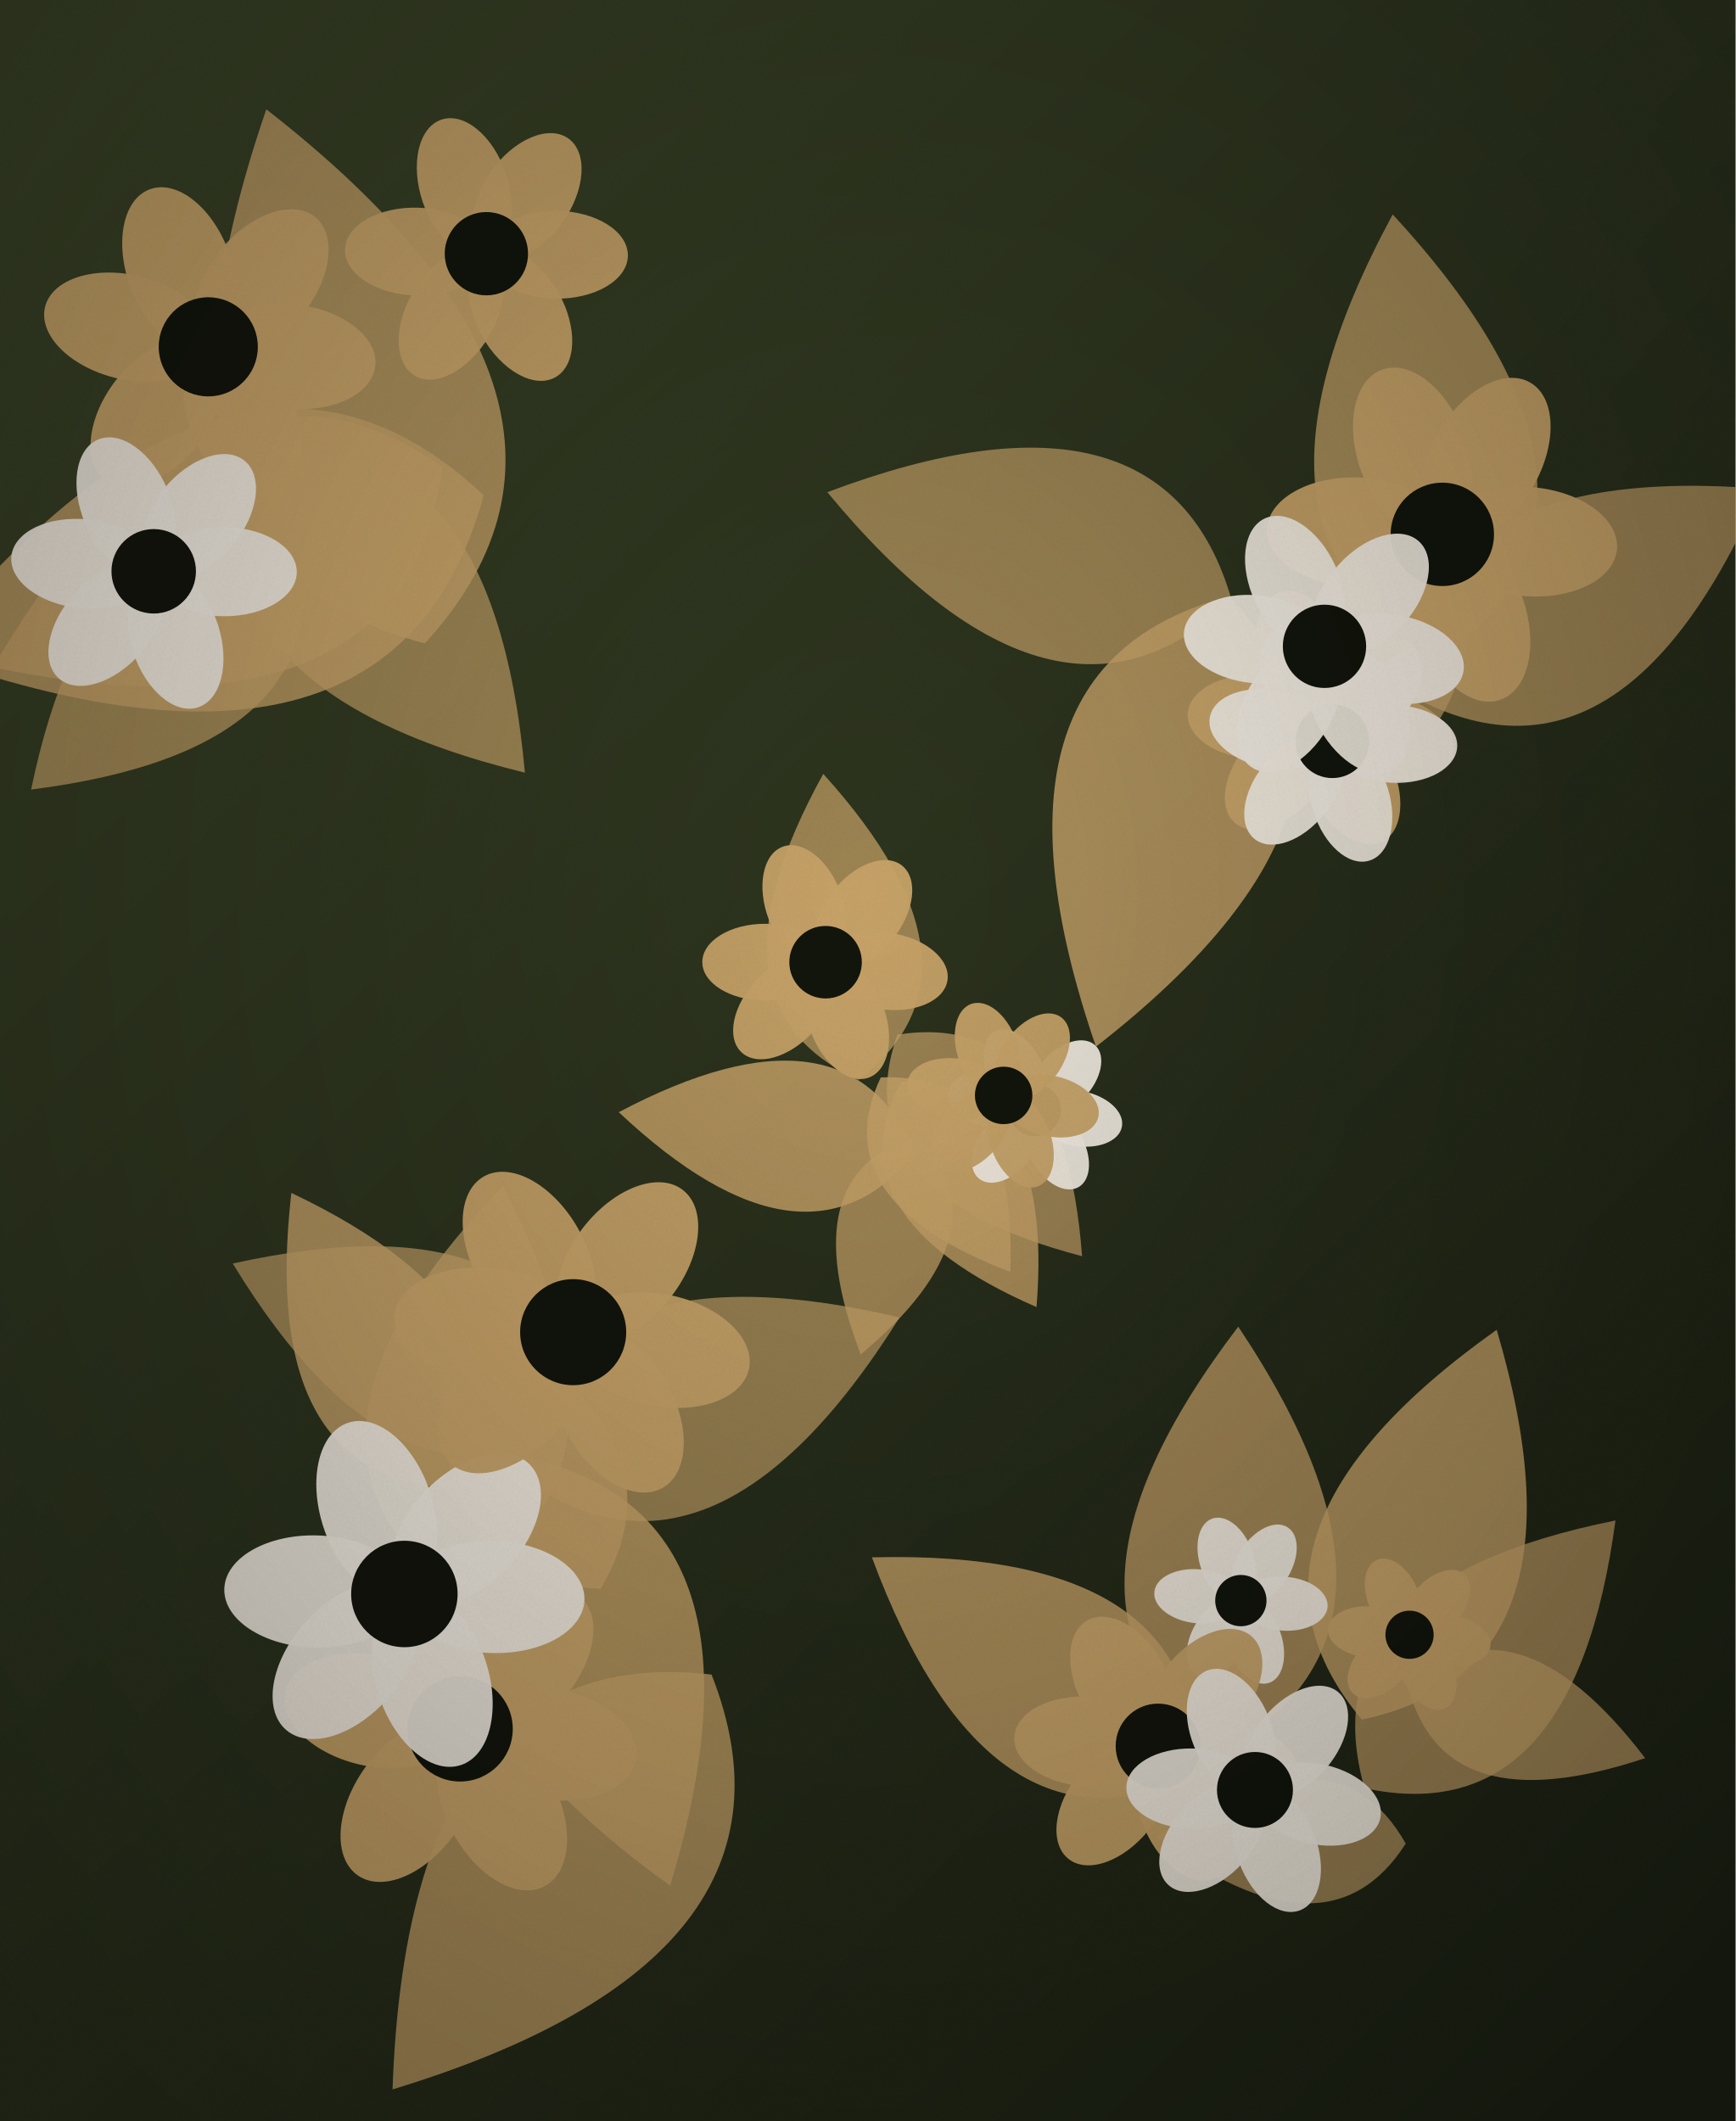
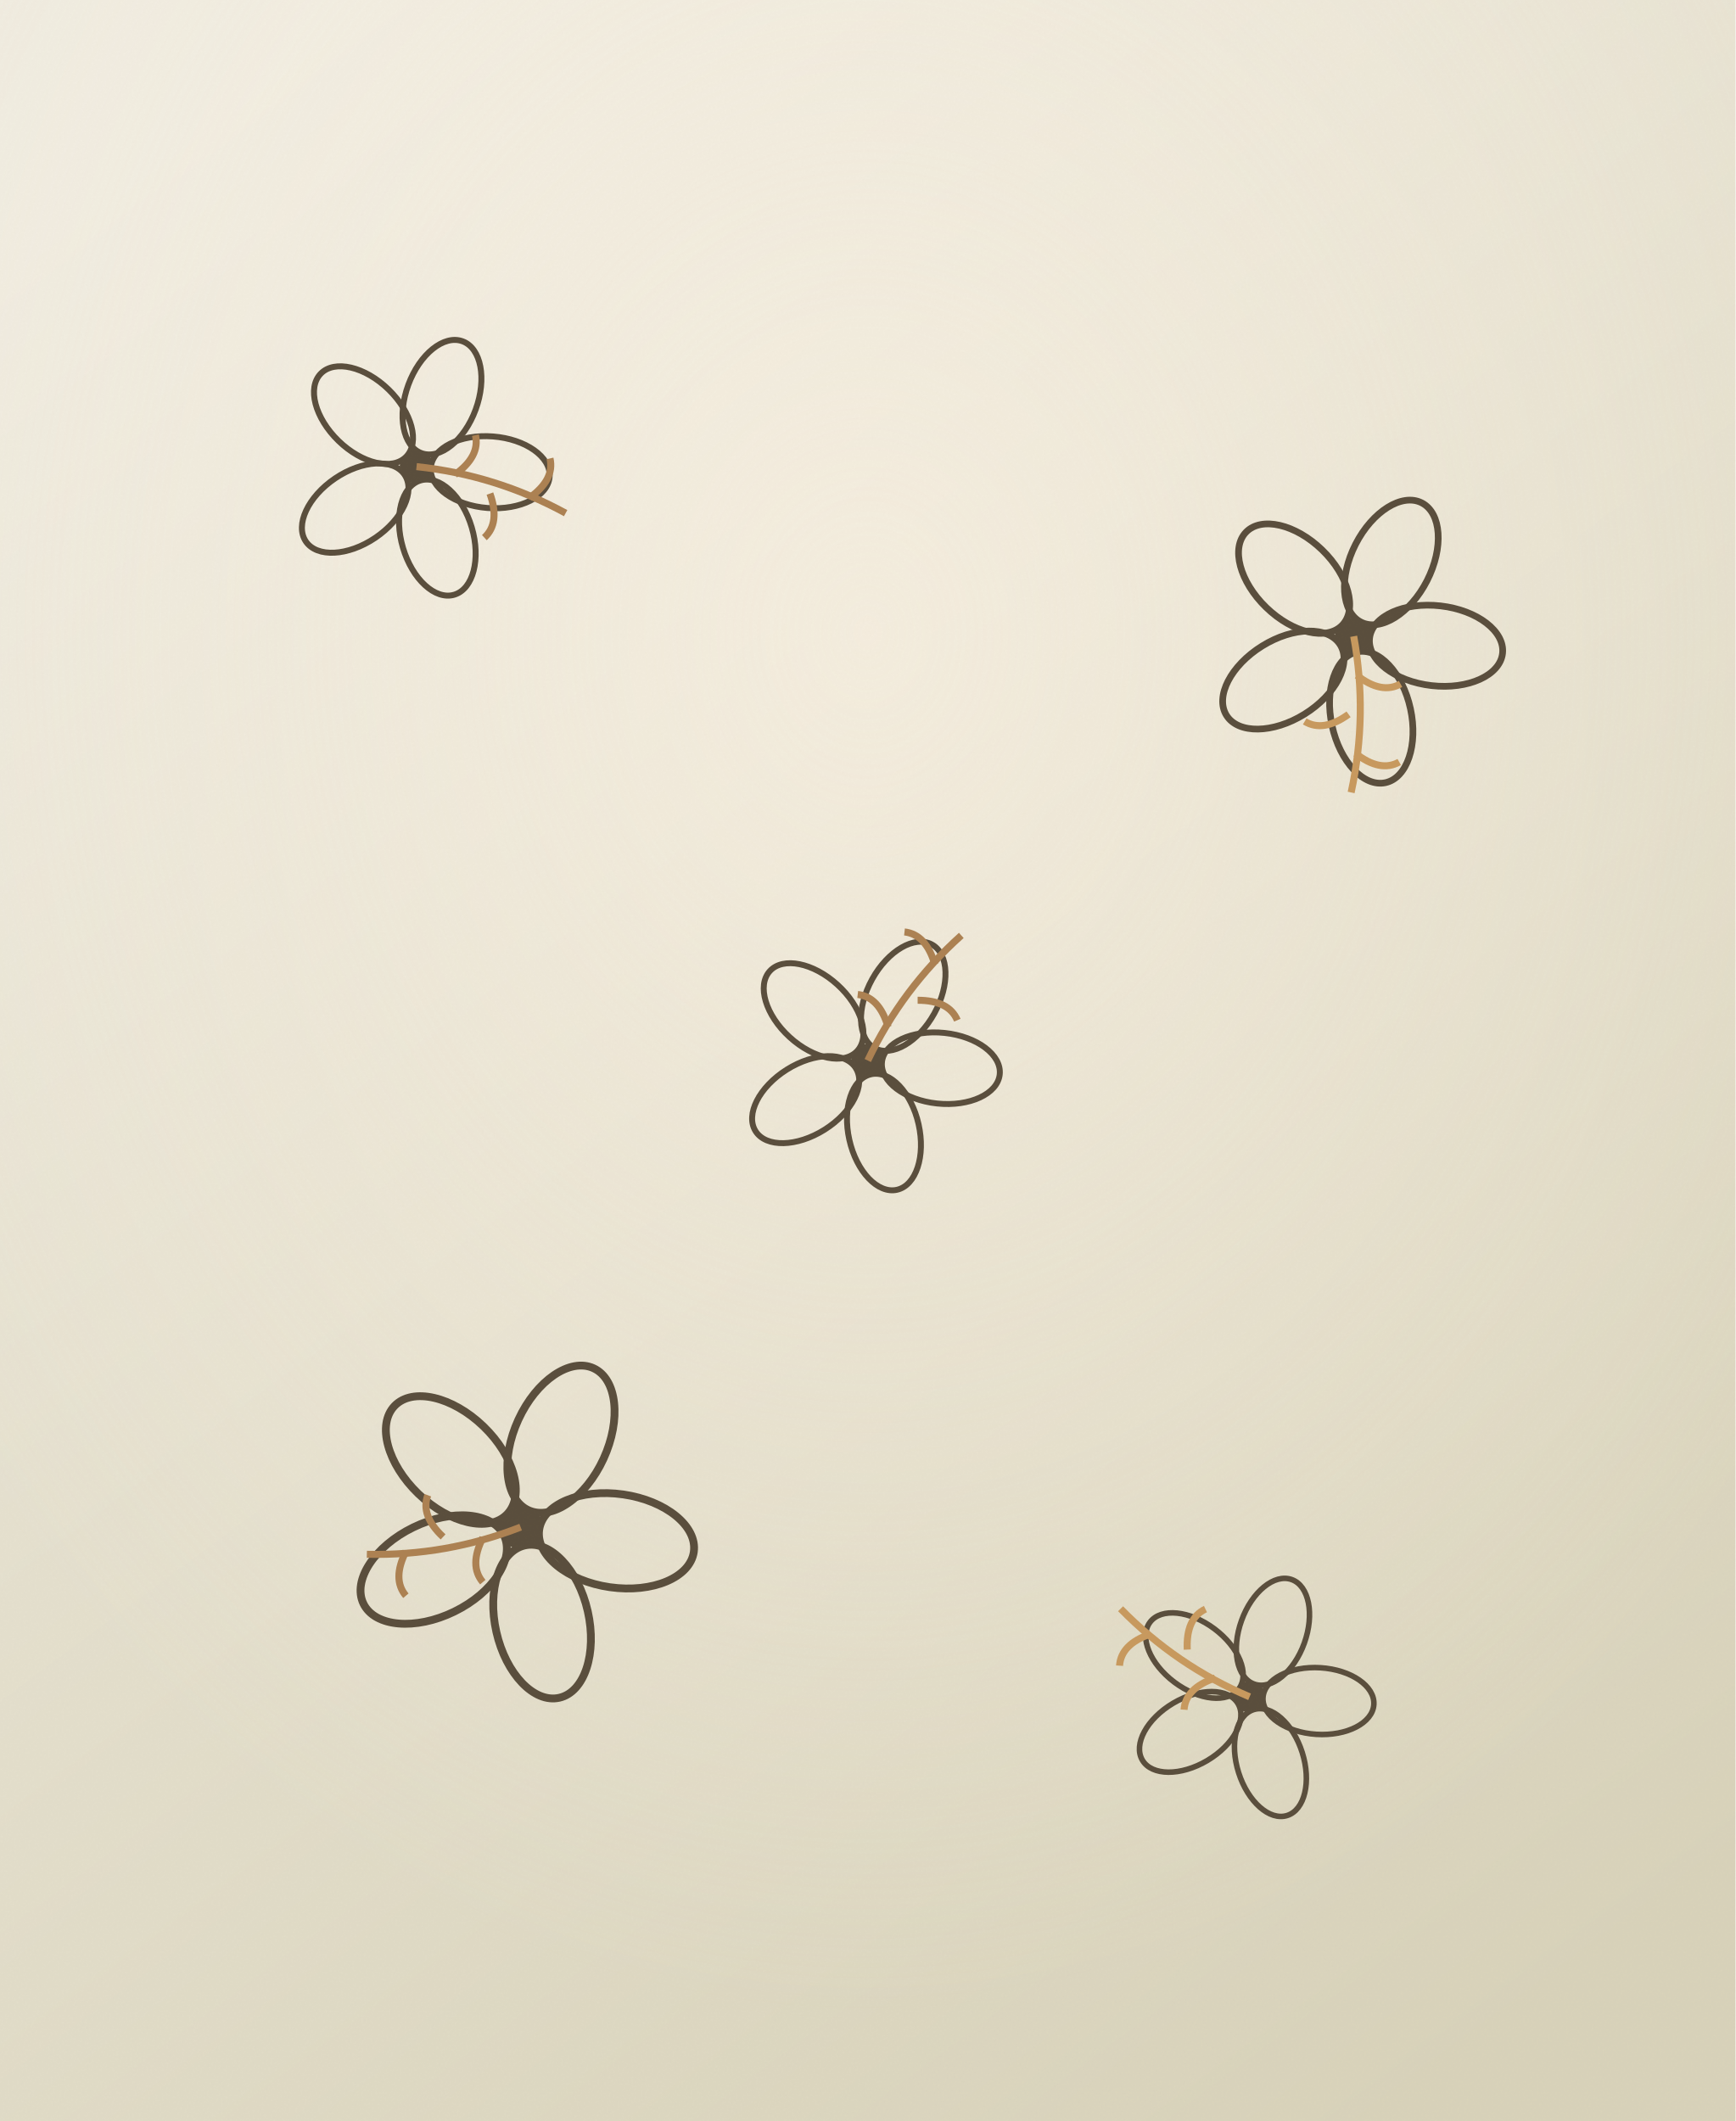
<svg xmlns="http://www.w3.org/2000/svg" width="900" height="1100" viewBox="0 0 900 1100" role="img">
  <defs>
-     <linearGradient id="g2" x1="0.1" y1="0" x2="0.9" y2="1">
-       <stop offset="0%" stop-color="#3a4326" />
-       <stop offset="100%" stop-color="#1c2113" />
+     <linearGradient id="g2" x1="0.2" y1="0" x2="0.8" y2="1">
+       <stop offset="0%" stop-color="#f0ece0" />
+       <stop offset="100%" stop-color="#d9d3ba" />
    </linearGradient>
-     <radialGradient id="v2" cx="50%" cy="42%" r="72%">
-       <stop offset="0%" stop-color="#000000" stop-opacity="0" />
-       <stop offset="100%" stop-color="#000000" stop-opacity="0.3" />
+     <radialGradient id="glow2" cx="50%" cy="30%" r="65%">
+       <stop offset="0%" stop-color="#fff6e8" stop-opacity="0.55" />
+       <stop offset="100%" stop-color="#fff6e8" stop-opacity="0" />
    </radialGradient>
    <filter id="n2">
-       <feTurbulence type="fractalNoise" baseFrequency="0.8" numOctaves="2" stitchTiles="stitch" result="noise" />
-       <feColorMatrix in="noise" type="matrix" values="0 0 0 0 0  0 0 0 0 0  0 0 0 0 0  0 0 0 0.06 0" />
+       <feTurbulence type="fractalNoise" baseFrequency="0.85" numOctaves="2" stitchTiles="stitch" result="noise" />
+       <feColorMatrix in="noise" type="matrix" values="0 0 0 0 0  0 0 0 0 0  0 0 0 0 0  0 0 0 0.035 0" />
    </filter>
  </defs>
  <rect width="900" height="1100" fill="url(#g2)" />
-   <path d="M 155.201 280.917 Q 212.018 186.223 344.589 280.917 Q 212.018 375.611 155.201 280.917 Z" fill="#c9a469" opacity="0.729" transform="rotate(137.2469 155.2014 280.9166)" />
-   <path d="M 229.439 242.151 Q 306.007 114.538 484.666 242.151 Q 306.007 369.765 229.439 242.151 Z" fill="#c9a469" opacity="0.755" transform="rotate(155.9583 229.4387 242.1511)" />
-   <path d="M 220.329 333.672 Q 307.003 189.214 509.244 333.672 Q 307.003 478.129 220.329 333.672 Z" fill="#c9a469" opacity="0.807" transform="rotate(253.466 220.3287 333.6717)" />
-   <path d="M 250.838 256.845 Q 341.516 105.716 553.097 256.845 Q 341.516 407.975 250.838 256.845 Z" fill="#c9a469" opacity="0.812" transform="rotate(164.2145 250.8382 256.8451)" />
-   <path d="M 131.134 236.638 Q 196.053 128.44 347.53 236.638 Q 196.053 344.836 131.134 236.638 Z" fill="#c9a469" opacity="0.711" transform="rotate(49.31481 131.1338 236.6379)" />
-   <g>
-     <ellipse cx="150.6" cy="184.8" rx="44.3" ry="27.1" fill="#c9a469" opacity="0.96" transform="rotate(6.657798 150.6 184.8)" />
-     <ellipse cx="126.3" cy="218.6" rx="44.3" ry="27.1" fill="#c9a469" opacity="0.96" transform="rotate(64.78853 126.3 218.6)" />
-     <ellipse cx="81.6" cy="213.7" rx="44.3" ry="27.1" fill="#c9a469" opacity="0.96" transform="rotate(127.9555 81.6 213.7)" />
-     <ellipse cx="66.4" cy="169.7" rx="44.3" ry="27.1" fill="#c9a469" opacity="0.96" transform="rotate(193.7271 66.4 169.7)" />
-     <ellipse cx="93.1" cy="139.7" rx="44.3" ry="27.1" fill="#c9a469" opacity="0.96" transform="rotate(249.5921 93.1 139.7)" />
-     <ellipse cx="135.3" cy="146.8" rx="44.3" ry="27.1" fill="#c9a469" opacity="0.96" transform="rotate(309.5649 135.3 146.8)" />
-     <circle cx="108" cy="179.873" r="25.7" fill="#12150c" />
+   <rect width="900" height="1100" fill="url(#glow2)" />
+   <g fill="none" stroke="#5b4f3d" stroke-width="3.093">
+     <ellipse cx="254.2" cy="244.9" rx="30.9" ry="18.6" transform="rotate(4.368705 254.2 244.9)" />
+     <ellipse cx="226.8" cy="278.8" rx="30.9" ry="18.6" transform="rotate(73.57942 226.8 278.8)" />
+     <ellipse cx="184.2" cy="263.5" rx="30.9" ry="18.6" transform="rotate(145.9349 184.2 263.5)" />
+     <ellipse cx="188.5" cy="215.3" rx="30.9" ry="18.6" transform="rotate(224.1585 188.5 215.3)" />
+     <ellipse cx="229.2" cy="206.0" rx="30.9" ry="18.6" transform="rotate(290.1773 229.2 206.0)" />
+     <circle cx="216" cy="242" r="8.7" fill="#5b4f3d" stroke="none" />
  </g>
-   <g>
-     <ellipse cx="116.2" cy="296.5" rx="37.7" ry="23.1" fill="#f4ede3" opacity="0.96" transform="rotate(0.3120468 116.2 296.5)" />
-     <ellipse cx="91.0" cy="331.0" rx="37.7" ry="23.1" fill="#f4ede3" opacity="0.96" transform="rotate(71.93779 91.0 331.0)" />
-     <ellipse cx="55.5" cy="323.6" rx="37.7" ry="23.1" fill="#f4ede3" opacity="0.96" transform="rotate(131.4906 55.5 323.6)" />
-     <ellipse cx="43.4" cy="292.4" rx="37.7" ry="23.1" fill="#f4ede3" opacity="0.96" transform="rotate(186.0882 43.4 292.4)" />
-     <ellipse cx="65.5" cy="262.7" rx="37.7" ry="23.1" fill="#f4ede3" opacity="0.96" transform="rotate(247.0926 65.5 262.7)" />
-     <ellipse cx="102.9" cy="268.1" rx="37.7" ry="23.1" fill="#f4ede3" opacity="0.96" transform="rotate(309.4196 102.9 268.1)" />
-     <circle cx="79.706" cy="296.291" r="21.9" fill="#12150c" />
+   <g stroke="#ad8253" stroke-width="3.645" fill="none" transform="rotate(17.3287 216 242)">
+     <path d="M 216 242 Q 256.5 233.9 297 242" />
+     <path d="M 236.25 240 q 9.72 -12.96 4.05 -22.68" />
+     <path d="M 256.5 244 q 9.72 12.96 4.05 22.68" />
+     <path d="M 276.75 240 q 9.72 -12.96 4.05 -22.68" />
  </g>
-   <g>
-     <ellipse cx="288.3" cy="132.1" rx="37.3" ry="22.8" fill="#c9a469" opacity="0.96" transform="rotate(0.829853 288.3 132.1)" />
-     <ellipse cx="269.8" cy="163.1" rx="37.3" ry="22.8" fill="#c9a469" opacity="0.96" transform="rotate(60.8837 269.8 163.1)" />
-     <ellipse cx="234.0" cy="162.7" rx="37.3" ry="22.8" fill="#c9a469" opacity="0.96" transform="rotate(120.4034 234.0 162.7)" />
-     <ellipse cx="216.2" cy="130.5" rx="37.3" ry="22.8" fill="#c9a469" opacity="0.96" transform="rotate(181.7319 216.2 130.5)" />
-     <ellipse cx="240.8" cy="97.4" rx="37.3" ry="22.8" fill="#c9a469" opacity="0.96" transform="rotate(251.4566 240.8 97.4)" />
-     <ellipse cx="273.1" cy="102.2" rx="37.3" ry="22.8" fill="#c9a469" opacity="0.96" transform="rotate(305.3948 273.1 102.2)" />
-     <circle cx="252.224" cy="131.572" r="21.6" fill="#12150c" />
+   <g fill="none" stroke="#5b4f3d" stroke-width="3.467">
+     <ellipse cx="744.7" cy="334.9" rx="34.7" ry="20.8" transform="rotate(6.568334 744.7 334.9)" />
+     <ellipse cx="711.1" cy="372.0" rx="34.7" ry="20.8" transform="rotate(77.73901 711.1 372.0)" />
+     <ellipse cx="665.5" cy="352.7" rx="34.7" ry="20.8" transform="rotate(148.1994 665.5 352.7)" />
+     <ellipse cx="671.1" cy="300.1" rx="34.7" ry="20.8" transform="rotate(224.0681 671.1 300.1)" />
+     <ellipse cx="721.5" cy="291.7" rx="34.7" ry="20.8" transform="rotate(297.0337 721.5 291.7)" />
+     <circle cx="702" cy="330" r="9.7" fill="#5b4f3d" stroke="none" />
  </g>
-   <path d="M 750.876 339.094 Q 819.777 224.259 980.546 339.094 Q 819.777 453.929 750.876 339.094 Z" fill="#c9a469" opacity="0.772" transform="rotate(262.8302 750.8756 339.094)" />
-   <path d="M 637.712 309.269 Q 710.804 187.449 881.353 309.269 Q 710.804 431.09 637.712 309.269 Z" fill="#c9a469" opacity="0.826" transform="rotate(106.5417 637.7121 309.2694)" />
-   <path d="M 733.11 361.539 Q 796.15 256.472 943.244 361.539 Q 796.15 466.607 733.11 361.539 Z" fill="#c9a469" opacity="0.73" transform="rotate(329.0494 733.1098 361.5394)" />
-   <path d="M 684.735 401.17 Q 726.397 331.734 823.609 401.17 Q 726.397 470.607 684.735 401.17 Z" fill="#c9a469" opacity="0.713" transform="rotate(304.7978 684.7353 401.1704)" />
-   <path d="M 638.655 311.029 Q 703.729 202.573 855.568 311.029 Q 703.729 419.486 638.655 311.029 Z" fill="#c9a469" opacity="0.713" transform="rotate(194.8981 638.6552 311.0292)" />
-   <g>
-     <ellipse cx="719.3" cy="382.1" rx="35.6" ry="21.8" fill="#c9a469" opacity="0.96" transform="rotate(14.24087 719.3 382.1)" />
-     <ellipse cx="701.1" cy="404.5" rx="35.6" ry="21.8" fill="#c9a469" opacity="0.96" transform="rotate(63.81702 701.1 404.5)" />
-     <ellipse cx="663.6" cy="399.8" rx="35.6" ry="21.8" fill="#c9a469" opacity="0.96" transform="rotate(130.366 663.6 399.8)" />
-     <ellipse cx="651.5" cy="371.9" rx="35.6" ry="21.8" fill="#c9a469" opacity="0.96" transform="rotate(182.8084 651.5 371.9)" />
-     <ellipse cx="675.0" cy="340.9" rx="35.6" ry="21.8" fill="#c9a469" opacity="0.96" transform="rotate(251.6047 675.0 340.9)" />
-     <ellipse cx="707.0" cy="346.4" rx="35.6" ry="21.8" fill="#c9a469" opacity="0.96" transform="rotate(307.7976 707.0 346.4)" />
-     <circle cx="685.877" cy="373.604" r="20.7" fill="#12150c" />
+   <g stroke="#c99a5f" stroke-width="3.645" fill="none" transform="rotate(90.94307 702 330)">
+     <path d="M 702 330 Q 742.5 321.9 783 330" />
+     <path d="M 722.25 328 q 9.72 -12.96 4.05 -22.68" />
+     <path d="M 742.5 332 q 9.72 12.96 4.05 22.68" />
+     <path d="M 762.75 328 q 9.72 -12.96 4.05 -22.68" />
  </g>
-   <g>
-     <ellipse cx="722.8" cy="385.8" rx="32.9" ry="20.2" fill="#f4ede3" opacity="0.96" transform="rotate(2.523637 722.8 385.8)" />
-     <ellipse cx="700.4" cy="414.9" rx="32.9" ry="20.2" fill="#f4ede3" opacity="0.96" transform="rotate(72.75677 700.4 414.9)" />
-     <ellipse cx="671.1" cy="409.4" rx="32.9" ry="20.2" fill="#f4ede3" opacity="0.96" transform="rotate(128.5296 671.1 409.4)" />
-     <ellipse cx="659.7" cy="378.2" rx="32.9" ry="20.2" fill="#f4ede3" opacity="0.96" transform="rotate(191.284 659.7 378.2)" />
-     <ellipse cx="676.8" cy="355.8" rx="32.9" ry="20.2" fill="#f4ede3" opacity="0.96" transform="rotate(243.7338 676.8 355.8)" />
-     <ellipse cx="711.2" cy="359.8" rx="32.9" ry="20.2" fill="#f4ede3" opacity="0.96" transform="rotate(309.4428 711.2 359.8)" />
-     <circle cx="690.925" cy="384.428" r="19.1" fill="#12150c" />
+   <g fill="none" stroke="#5b4f3d" stroke-width="4.049">
+     <ellipse cx="319.7" cy="799.1" rx="40.5" ry="24.3" transform="rotate(8.163764 319.7 799.1)" />
+     <ellipse cx="281.1" cy="841.0" rx="40.5" ry="24.3" transform="rotate(77.22711 281.1 841.0)" />
+     <ellipse cx="224.9" cy="814.0" rx="40.5" ry="24.3" transform="rotate(154.033 224.9 814.0)" />
+     <ellipse cx="233.8" cy="757.2" rx="40.5" ry="24.3" transform="rotate(223.904 233.8 757.2)" />
+     <ellipse cx="290.9" cy="746.4" rx="40.5" ry="24.3" transform="rotate(294.6561 290.9 746.4)" />
+     <circle cx="270" cy="792" r="11.3" fill="#5b4f3d" stroke="none" />
  </g>
-   <g>
-     <ellipse cx="792.5" cy="280.9" rx="46.2" ry="28.3" fill="#c9a469" opacity="0.96" transform="rotate(4.831937 792.5 280.9)" />
-     <ellipse cx="762.8" cy="319.3" rx="46.2" ry="28.3" fill="#c9a469" opacity="0.96" transform="rotate(70.65515 762.8 319.3)" />
-     <ellipse cx="717.1" cy="309.5" rx="46.2" ry="28.3" fill="#c9a469" opacity="0.96" transform="rotate(133.5568 717.1 309.5)" />
-     <ellipse cx="703.2" cy="275.9" rx="46.2" ry="28.3" fill="#c9a469" opacity="0.96" transform="rotate(181.5562 703.2 275.9)" />
-     <ellipse cx="732.6" cy="235.1" rx="46.2" ry="28.3" fill="#c9a469" opacity="0.96" transform="rotate(249.8883 732.6 235.1)" />
-     <ellipse cx="770.4" cy="238.4" rx="46.2" ry="28.3" fill="#c9a469" opacity="0.96" transform="rotate(300.0465 770.4 238.4)" />
-     <circle cx="747.949" cy="277.127" r="26.8" fill="#12150c" />
+   <g stroke="#ad8253" stroke-width="3.645" fill="none" transform="rotate(169.9793 270 792)">
+     <path d="M 270 792 Q 310.5 783.9 351 792" />
+     <path d="M 290.25 790 q 9.72 -12.96 4.05 -22.68" />
+     <path d="M 310.5 794 q 9.72 12.96 4.05 22.68" />
+     <path d="M 330.75 790 q 9.72 -12.96 4.05 -22.68" />
  </g>
-   <g>
-     <ellipse cx="722.3" cy="341.7" rx="37.2" ry="22.8" fill="#f4ede3" opacity="0.96" transform="rotate(10.42281 722.3 341.7)" />
-     <ellipse cx="704.2" cy="366.7" rx="37.2" ry="22.8" fill="#f4ede3" opacity="0.96" transform="rotate(61.09315 704.2 366.7)" />
-     <ellipse cx="668.6" cy="366.3" rx="37.2" ry="22.8" fill="#f4ede3" opacity="0.96" transform="rotate(120.3807 668.6 366.3)" />
-     <ellipse cx="651.0" cy="331.5" rx="37.2" ry="22.8" fill="#f4ede3" opacity="0.96" transform="rotate(185.8539 651.0 331.5)" />
-     <ellipse cx="671.6" cy="302.6" rx="37.2" ry="22.8" fill="#f4ede3" opacity="0.96" transform="rotate(245.0015 671.6 302.6)" />
-     <ellipse cx="710.9" cy="308.4" rx="37.2" ry="22.8" fill="#f4ede3" opacity="0.96" transform="rotate(311.8378 710.9 308.4)" />
-     <circle cx="686.848" cy="335.201" r="21.6" fill="#12150c" />
+   <g fill="none" stroke="#5b4f3d" stroke-width="2.885">
+     <ellipse cx="683.7" cy="882.2" rx="28.8" ry="17.3" transform="rotate(3.602256 683.7 882.2)" />
+     <ellipse cx="658.8" cy="914.1" rx="28.8" ry="17.3" transform="rotate(72.43276 658.8 914.1)" />
+     <ellipse cx="617.2" cy="898.2" rx="28.8" ry="17.3" transform="rotate(149.3949 617.2 898.2)" />
+     <ellipse cx="619.4" cy="858.6" rx="28.8" ry="17.3" transform="rotate(216.8402 619.4 858.6)" />
+     <ellipse cx="660.1" cy="846.3" rx="28.8" ry="17.3" transform="rotate(289.7999 660.1 846.3)" />
+     <circle cx="648" cy="880" r="8.1" fill="#5b4f3d" stroke="none" />
  </g>
-   <path d="M 303.735 733.344 Q 363.432 633.851 502.723 733.344 Q 363.432 832.838 303.735 733.344 Z" fill="#c9a469" opacity="0.713" transform="rotate(203.0941 303.7354 733.3444)" />
-   <path d="M 268.364 764.765 Q 332.644 657.631 482.632 764.765 Q 332.644 871.899 268.364 764.765 Z" fill="#c9a469" opacity="0.704" transform="rotate(337.6389 268.3639 764.7646)" />
-   <path d="M 235.951 771.643 Q 288.43 684.178 410.881 771.643 Q 288.43 859.108 235.951 771.643 Z" fill="#c9a469" opacity="0.842" transform="rotate(240.9799 235.9507 771.6431)" />
-   <path d="M 368.996 868.48 Q 450.413 732.784 640.388 868.48 Q 450.413 1004.176 368.996 868.48 Z" fill="#c9a469" opacity="0.804" transform="rotate(127.5617 368.9958 868.4799)" />
-   <path d="M 229.999 821.775 Q 292.72 717.241 439.068 821.775 Q 292.72 926.309 229.999 821.775 Z" fill="#c9a469" opacity="0.73" transform="rotate(278.4954 229.9993 821.775)" />
-   <path d="M 311.461 824.028 Q 361.974 739.84 479.838 824.028 Q 361.974 908.217 311.461 824.028 Z" fill="#c9a469" opacity="0.787" transform="rotate(241.5586 311.4611 824.0285)" />
-   <path d="M 271.881 755.74 Q 342.301 638.373 506.615 755.74 Q 342.301 873.107 271.881 755.74 Z" fill="#c9a469" opacity="0.837" transform="rotate(71.19599 271.8813 755.7403)" />
-   <g>
-     <ellipse cx="283.5" cy="904.3" rx="47.1" ry="28.9" fill="#c9a469" opacity="0.96" transform="rotate(9.683645 283.5 904.3)" />
-     <ellipse cx="260.2" cy="936.7" rx="47.1" ry="28.9" fill="#c9a469" opacity="0.96" transform="rotate(61.64343 260.2 936.7)" />
-     <ellipse cx="212.5" cy="934.0" rx="47.1" ry="28.9" fill="#c9a469" opacity="0.96" transform="rotate(124.9614 212.5 934.0)" />
-     <ellipse cx="194.0" cy="887.2" rx="47.1" ry="28.9" fill="#c9a469" opacity="0.96" transform="rotate(191.9009 194.0 887.2)" />
-     <ellipse cx="225.0" cy="853.1" rx="47.1" ry="28.9" fill="#c9a469" opacity="0.96" transform="rotate(252.6032 225.0 853.1)" />
-     <ellipse cx="269.4" cy="863.1" rx="47.1" ry="28.9" fill="#c9a469" opacity="0.96" transform="rotate(312.5944 269.4 863.1)" />
-     <circle cx="238.601" cy="896.64" r="27.3" fill="#12150c" />
+   <g stroke="#c99a5f" stroke-width="3.645" fill="none" transform="rotate(214.3138 648 880)">
+     <path d="M 648 880 Q 688.5 871.9 729 880" />
+     <path d="M 668.25 878 q 9.72 -12.96 4.05 -22.68" />
+     <path d="M 688.5 882 q 9.72 12.96 4.05 22.68" />
+     <path d="M 708.75 878 q 9.72 -12.96 4.05 -22.68" />
  </g>
-   <g>
-     <ellipse cx="255.6" cy="828.2" rx="47.5" ry="29.1" fill="#f4ede3" opacity="0.96" transform="rotate(1.912131 255.6 828.2)" />
-     <ellipse cx="224.1" cy="870.3" rx="47.5" ry="29.1" fill="#f4ede3" opacity="0.96" transform="rotate(71.74369 224.1 870.3)" />
-     <ellipse cx="179.5" cy="861.3" rx="47.5" ry="29.1" fill="#f4ede3" opacity="0.96" transform="rotate(131.0497 179.5 861.3)" />
-     <ellipse cx="163.8" cy="825.4" rx="47.5" ry="29.1" fill="#f4ede3" opacity="0.96" transform="rotate(181.6426 163.8 825.4)" />
-     <ellipse cx="195.4" cy="783.0" rx="47.5" ry="29.1" fill="#f4ede3" opacity="0.96" transform="rotate(251.861 195.4 783.0)" />
-     <ellipse cx="241.5" cy="793.5" rx="47.5" ry="29.1" fill="#f4ede3" opacity="0.96" transform="rotate(313.8085 241.5 793.5)" />
-     <circle cx="209.698" cy="826.674" r="27.6" fill="#12150c" />
+   <g fill="none" stroke="#5b4f3d" stroke-width="3.07">
+     <ellipse cx="487.9" cy="554.0" rx="30.7" ry="18.4" transform="rotate(6.00525 487.9 554.0)" />
+     <ellipse cx="458.4" cy="587.1" rx="30.7" ry="18.4" transform="rotate(77.32624 458.4 587.1)" />
+     <ellipse cx="417.8" cy="570.3" rx="30.7" ry="18.4" transform="rotate(147.8308 417.8 570.3)" />
+     <ellipse cx="421.9" cy="524.3" rx="30.7" ry="18.4" transform="rotate(222.3644 421.9 524.3)" />
+     <ellipse cx="468.4" cy="516.7" rx="30.7" ry="18.4" transform="rotate(298.9817 468.4 516.7)" />
+     <circle cx="450" cy="550" r="8.6" fill="#5b4f3d" stroke="none" />
  </g>
-   <g>
-     <ellipse cx="342.1" cy="700.2" rx="47.3" ry="29.0" fill="#c9a469" opacity="0.96" transform="rotate(11.74713 342.1 700.2)" />
-     <ellipse cx="320.1" cy="730.6" rx="47.3" ry="29.0" fill="#c9a469" opacity="0.96" transform="rotate(60.05962 320.1 730.6)" />
-     <ellipse cx="265.8" cy="724.3" rx="47.3" ry="29.0" fill="#c9a469" opacity="0.96" transform="rotate(133.2585 265.8 724.3)" />
-     <ellipse cx="251.6" cy="686.6" rx="47.3" ry="29.0" fill="#c9a469" opacity="0.96" transform="rotate(185.4099 251.6 686.6)" />
-     <ellipse cx="274.4" cy="651.2" rx="47.3" ry="29.0" fill="#c9a469" opacity="0.96" transform="rotate(240.0775 274.4 651.2)" />
-     <ellipse cx="325.2" cy="654.6" rx="47.3" ry="29.0" fill="#c9a469" opacity="0.96" transform="rotate(307.5623 325.2 654.6)" />
-     <circle cx="297.232" cy="690.896" r="27.5" fill="#12150c" />
+   <g stroke="#ad8253" stroke-width="3.645" fill="none" transform="rotate(306.7862 450 550)">
+     <path d="M 450 550 Q 490.5 541.9 531 550" />
+     <path d="M 470.25 548 q 9.72 -12.96 4.05 -22.68" />
+     <path d="M 490.5 552 q 9.72 12.96 4.05 22.68" />
+     <path d="M 510.75 548 q 9.72 -12.96 4.05 -22.68" />
  </g>
-   <path d="M 728.971 956.124 Q 767.856 891.315 858.59 956.124 Q 767.856 1020.934 728.971 956.124 Z" fill="#c9a469" opacity="0.709" transform="rotate(181.5633 728.9706 956.1244)" />
-   <path d="M 707.607 927.394 Q 764.693 832.25 897.895 927.394 Q 764.693 1022.538 707.607 927.394 Z" fill="#c9a469" opacity="0.723" transform="rotate(313.1451 707.6067 927.3939)" />
-   <path d="M 706.209 891.83 Q 770.388 784.865 920.139 891.83 Q 770.388 998.795 706.209 891.83 Z" fill="#c9a469" opacity="0.826" transform="rotate(289.0787 706.2094 891.83)" />
-   <path d="M 729.979 873.833 Q 768.642 809.395 858.855 873.833 Q 768.642 938.271 729.979 873.833 Z" fill="#c9a469" opacity="0.735" transform="rotate(17.14198 729.9789 873.8328)" />
-   <path d="M 635.315 907.402 Q 701.154 797.671 854.777 907.402 Q 701.154 1017.133 635.315 907.402 Z" fill="#c9a469" opacity="0.762" transform="rotate(271.7793 635.315 907.4022)" />
-   <path d="M 619.418 920.938 Q 680.024 819.928 821.438 920.938 Q 680.024 1021.948 619.418 920.938 Z" fill="#c9a469" opacity="0.829" transform="rotate(214.1019 619.4178 920.9383)" />
-   <g>
-     <ellipse cx="751.6" cy="850.8" rx="21.5" ry="13.2" fill="#c9a469" opacity="0.96" transform="rotate(8.240873 751.6 850.8)" />
-     <ellipse cx="740.1" cy="866.6" rx="21.5" ry="13.2" fill="#c9a469" opacity="0.96" transform="rotate(63.96217 740.1 866.6)" />
-     <ellipse cx="716.5" cy="862.8" rx="21.5" ry="13.2" fill="#c9a469" opacity="0.96" transform="rotate(134.0037 716.5 862.8)" />
-     <ellipse cx="710.1" cy="846.3" rx="21.5" ry="13.2" fill="#c9a469" opacity="0.96" transform="rotate(184.103 710.1 846.3)" />
-     <ellipse cx="722.6" cy="828.7" rx="21.5" ry="13.2" fill="#c9a469" opacity="0.96" transform="rotate(246.3121 722.6 828.7)" />
-     <ellipse cx="745.0" cy="832.4" rx="21.5" ry="13.2" fill="#c9a469" opacity="0.96" transform="rotate(312.3637 745.0 832.4)" />
-     <circle cx="730.95" cy="847.831" r="12.5" fill="#12150c" />
-   </g>
-   <g>
-     <ellipse cx="665.6" cy="831.7" rx="22.9" ry="14.0" fill="#f4ede3" opacity="0.96" transform="rotate(4.083503 665.6 831.7)" />
-     <ellipse cx="650.7" cy="851.1" rx="22.9" ry="14.0" fill="#f4ede3" opacity="0.96" transform="rotate(70.91249 650.7 851.1)" />
-     <ellipse cx="632.2" cy="849.2" rx="22.9" ry="14.0" fill="#f4ede3" opacity="0.96" transform="rotate(120.6286 632.2 849.2)" />
-     <ellipse cx="621.4" cy="827.9" rx="22.9" ry="14.0" fill="#f4ede3" opacity="0.96" transform="rotate(185.8145 621.4 827.9)" />
-     <ellipse cx="636.2" cy="809.2" rx="22.9" ry="14.0" fill="#f4ede3" opacity="0.96" transform="rotate(250.7756 636.2 809.2)" />
-     <ellipse cx="655.4" cy="811.4" rx="22.9" ry="14.0" fill="#f4ede3" opacity="0.96" transform="rotate(302.4702 655.4 811.4)" />
-     <circle cx="643.477" cy="830.108" r="13.3" fill="#12150c" />
-   </g>
-   <g>
-     <ellipse cx="636.2" cy="914.4" rx="38.0" ry="23.3" fill="#c9a469" opacity="0.96" transform="rotate(13.95166 636.2 914.4)" />
-     <ellipse cx="615.0" cy="939.3" rx="38.0" ry="23.3" fill="#c9a469" opacity="0.96" transform="rotate(66.82143 615.0 939.3)" />
-     <ellipse cx="577.7" cy="934.3" rx="38.0" ry="23.3" fill="#c9a469" opacity="0.96" transform="rotate(128.441 577.7 934.3)" />
-     <ellipse cx="563.9" cy="903.2" rx="38.0" ry="23.3" fill="#c9a469" opacity="0.96" transform="rotate(183.6466 563.9 903.2)" />
-     <ellipse cx="582.5" cy="873.5" rx="38.0" ry="23.3" fill="#c9a469" opacity="0.96" transform="rotate(240.6168 582.5 873.5)" />
-     <ellipse cx="624.3" cy="877.5" rx="38.0" ry="23.3" fill="#c9a469" opacity="0.96" transform="rotate(310.1831 624.3 877.5)" />
-     <circle cx="600.555" cy="905.536" r="22.0" fill="#12150c" />
-   </g>
-   <g>
-     <ellipse cx="682.7" cy="935.6" rx="33.9" ry="20.8" fill="#f4ede3" opacity="0.96" transform="rotate(12.77845 682.7 935.6)" />
-     <ellipse cx="662.2" cy="959.0" rx="33.9" ry="20.8" fill="#f4ede3" opacity="0.96" transform="rotate(69.59394 662.2 959.0)" />
-     <ellipse cx="628.7" cy="952.5" rx="33.9" ry="20.8" fill="#f4ede3" opacity="0.96" transform="rotate(132.3741 628.7 952.5)" />
-     <ellipse cx="618.0" cy="927.6" rx="33.9" ry="20.8" fill="#f4ede3" opacity="0.96" transform="rotate(181.1802 618.0 927.6)" />
-     <ellipse cx="638.5" cy="897.9" rx="33.9" ry="20.8" fill="#f4ede3" opacity="0.96" transform="rotate(248.0645 638.5 897.9)" />
-     <ellipse cx="672.0" cy="903.4" rx="33.9" ry="20.8" fill="#f4ede3" opacity="0.96" transform="rotate(310.4356 672.0 903.4)" />
-     <circle cx="650.783" cy="928.313" r="19.7" fill="#12150c" />
-   </g>
-   <path d="M 445.251 559.991 Q 493.156 480.15 604.933 559.991 Q 493.156 639.831 445.251 559.991 Z" fill="#c9a469" opacity="0.718" transform="rotate(263.409 445.2514 559.9907)" />
-   <path d="M 465.337 536.604 Q 510.214 461.809 614.928 536.604 Q 510.214 611.399 465.337 536.604 Z" fill="#c9a469" opacity="0.709" transform="rotate(50.17593 465.337 536.6042)" />
-   <path d="M 467.395 560.856 Q 508.321 492.646 603.816 560.856 Q 508.321 629.067 467.395 560.856 Z" fill="#c9a469" opacity="0.801" transform="rotate(59.07253 467.3949 560.8565)" />
-   <path d="M 475.758 589.081 Q 510.894 530.522 592.876 589.081 Q 510.894 647.64 475.758 589.081 Z" fill="#c9a469" opacity="0.757" transform="rotate(104.5432 475.7583 589.081)" />
-   <path d="M 474.761 597.611 Q 521.348 519.966 630.052 597.611 Q 521.348 675.257 474.761 597.611 Z" fill="#c9a469" opacity="0.85" transform="rotate(187.6991 474.7606 597.6111)" />
-   <path d="M 456.735 558.78 Q 493.101 498.171 577.954 558.78 Q 493.101 619.389 456.735 558.78 Z" fill="#c9a469" opacity="0.828" transform="rotate(56.3179 456.7352 558.7801)" />
-   <g>
-     <ellipse cx="459.2" cy="503.6" rx="32.5" ry="19.9" fill="#c9a469" opacity="0.96" transform="rotate(8.461676 459.2 503.6)" />
-     <ellipse cx="439.2" cy="528.4" rx="32.5" ry="19.9" fill="#c9a469" opacity="0.96" transform="rotate(69.32604 439.2 528.4)" />
-     <ellipse cx="406.7" cy="522.0" rx="32.5" ry="19.9" fill="#c9a469" opacity="0.96" transform="rotate(133.0161 406.7 522.0)" />
-     <ellipse cx="396.7" cy="499.0" rx="32.5" ry="19.9" fill="#c9a469" opacity="0.96" transform="rotate(180.1239 396.7 499.0)" />
-     <ellipse cx="417.2" cy="469.6" rx="32.5" ry="19.9" fill="#c9a469" opacity="0.96" transform="rotate(249.5981 417.2 469.6)" />
-     <ellipse cx="447.6" cy="474.4" rx="32.5" ry="19.9" fill="#c9a469" opacity="0.96" transform="rotate(308.2373 447.6 474.4)" />
-     <circle cx="428.122" cy="499.023" r="18.8" fill="#12150c" />
-   </g>
-   <g>
-     <ellipse cx="558.9" cy="580.0" rx="23.3" ry="14.3" fill="#f4ede3" opacity="0.96" transform="rotate(10.80313 558.9 580.0)" />
-     <ellipse cx="547.8" cy="595.4" rx="23.3" ry="14.3" fill="#f4ede3" opacity="0.96" transform="rotate(60.49349 547.8 595.4)" />
-     <ellipse cx="522.4" cy="593.2" rx="23.3" ry="14.3" fill="#f4ede3" opacity="0.96" transform="rotate(129.323 522.4 593.2)" />
-     <ellipse cx="514.7" cy="570.6" rx="23.3" ry="14.3" fill="#f4ede3" opacity="0.96" transform="rotate(193.1089 514.7 570.6)" />
-     <ellipse cx="526.5" cy="555.6" rx="23.3" ry="14.3" fill="#f4ede3" opacity="0.96" transform="rotate(243.0534 526.5 555.6)" />
-     <ellipse cx="552.1" cy="559.2" rx="23.3" ry="14.3" fill="#f4ede3" opacity="0.96" transform="rotate(312.8002 552.1 559.2)" />
-     <circle cx="536.728" cy="575.754" r="13.5" fill="#12150c" />
-   </g>
-   <g>
-     <ellipse cx="544.6" cy="573.6" rx="25.6" ry="15.7" fill="#c9a469" opacity="0.96" transform="rotate(12.84617 544.6 573.6)" />
-     <ellipse cx="529.2" cy="591.3" rx="25.6" ry="15.7" fill="#c9a469" opacity="0.96" transform="rotate(69.26746 529.2 591.3)" />
-     <ellipse cx="503.7" cy="586.4" rx="25.6" ry="15.7" fill="#c9a469" opacity="0.96" transform="rotate(132.4934 503.7 586.4)" />
-     <ellipse cx="495.9" cy="564.7" rx="25.6" ry="15.7" fill="#c9a469" opacity="0.96" transform="rotate(187.8905 495.9 564.7)" />
-     <ellipse cx="512.2" cy="544.8" rx="25.6" ry="15.7" fill="#c9a469" opacity="0.96" transform="rotate(250.5343 512.2 544.8)" />
-     <ellipse cx="535.1" cy="548.2" rx="25.6" ry="15.7" fill="#c9a469" opacity="0.96" transform="rotate(306.3219 535.1 548.2)" />
-     <circle cx="520.46" cy="568.11" r="14.9" fill="#12150c" />
-   </g>
-   <rect width="900" height="1100" fill="url(#v2)" />
-   <rect width="900" height="1100" filter="url(#n2)" opacity="0.5" />
+   <rect width="900" height="1100" filter="url(#n2)" opacity="0.4" />
</svg>
